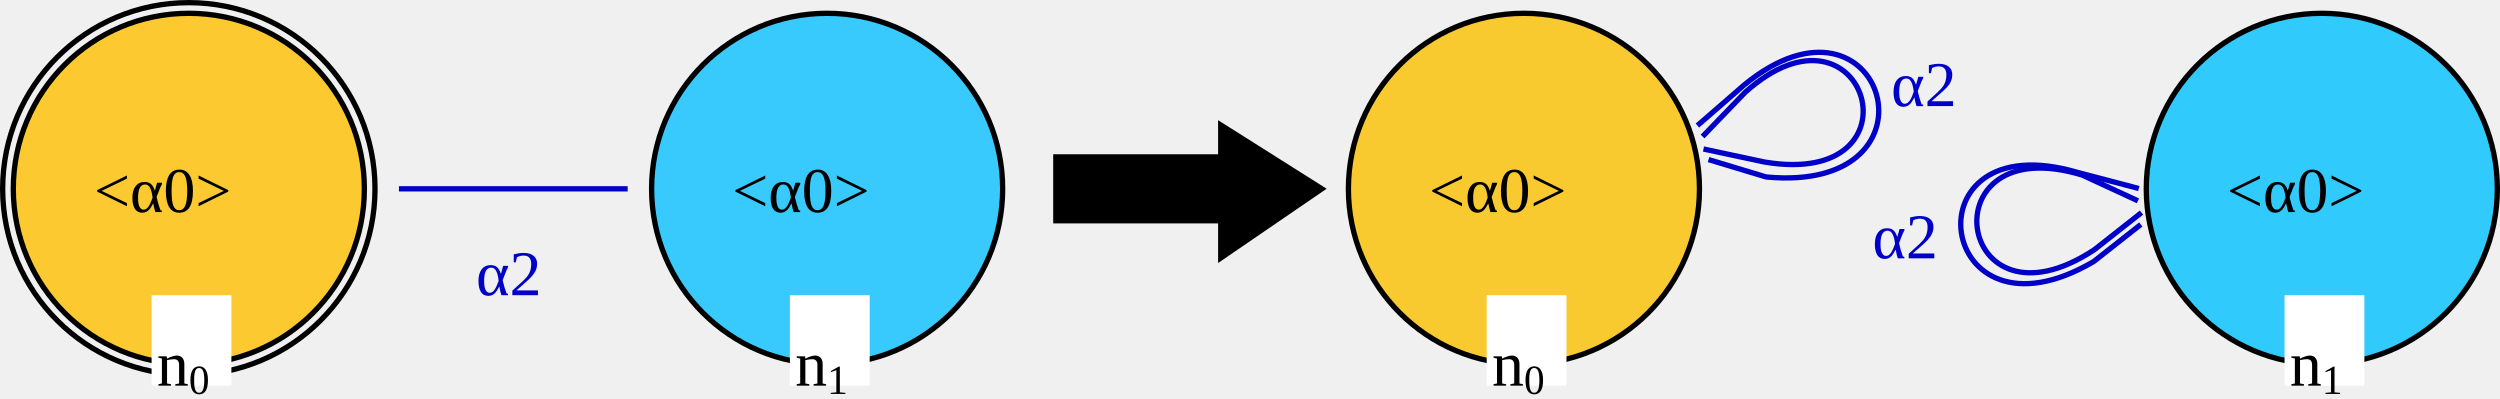
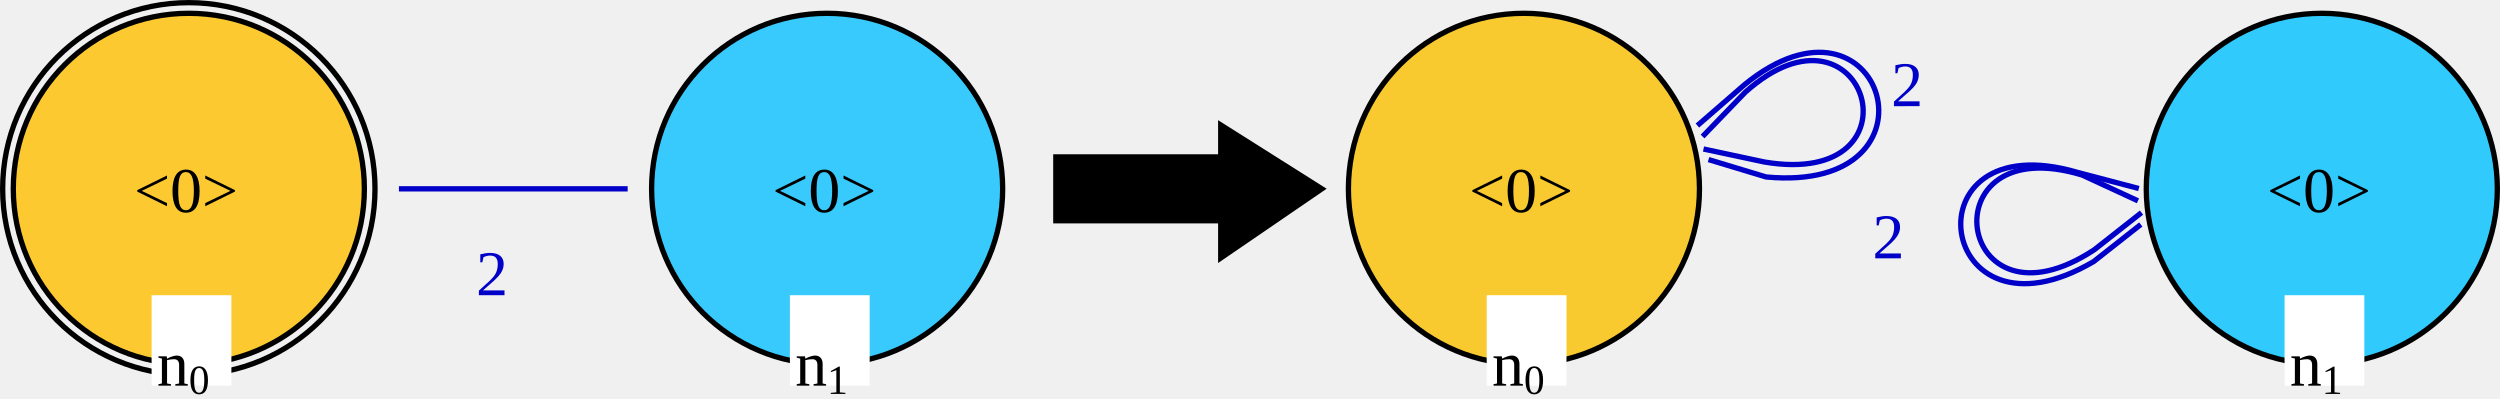
<svg xmlns="http://www.w3.org/2000/svg" version="1.1" font="Noto Sans Regular" font-size="12px" width="470" height="74.978" id="svg287">
  <defs id="defs291" />
  <circle id="LGn1_0" cx="155.5" cy="35.5" r="33" fill="none" stroke="#000000" stroke-width="1" stroke-linecap="square" style="fill:#0ac0ff;fill-opacity:0.8" />
-   <text id="LGn1_1" x="137.673" y="39.868" fill="#000000">&lt;α0&gt;</text>
+   <text id="LGn1_1" x="145.21" y="39.868" fill="#000000">&lt;0&gt;</text>
  <rect id="LGn1_2" x="148.5" y="55.5" width="15" height="17" fill="#ffffff" />
  <text id="LGn1_3" x="149.5" y="72.5" fill="#000000">n<tspan style="font-size:65%;baseline-shift:sub" id="tspan1951">1</tspan>
  </text>
  <circle id="LGn0_4" cx="35.5" cy="35.5" r="33" fill="none" stroke="#000000" stroke-width="1" stroke-linecap="square" style="fill:#ffc000;fill-opacity:0.8" />
  <circle id="LGn0_5" cx="35.5" cy="35.5" r="35" fill="none" stroke="#000000" stroke-width="1" stroke-linecap="square" />
-   <text id="LGn0_6" x="17.673" y="39.868" fill="#000000">&lt;α0&gt;</text>
+   <text id="LGn0_6" x="25.21" y="39.868" fill="#000000">&lt;0&gt;</text>
  <rect id="LGn0_7" x="28.5" y="55.5" width="15" height="17" fill="#ffffff" />
  <text id="LGn0_8" x="29.5" y="72.5" fill="#000000">n<tspan style="font-size:65%;baseline-shift:sub" id="tspan1949">0</tspan>
  </text>
  <line id="LGn0_2_n1_9" x1="75.5" y1="35.5" x2="117.5" y2="35.5" stroke="#0000c8" stroke-width="1" stroke-linecap="square" />
-   <text id="LGn0_2_n1_10" x="89.5" y="55.5" fill="#0000c8">α2</text>
+   <text id="LGn0_2_n1_10" x="89.5" y="55.5" fill="#0000c8">2</text>
  <g id="g269" transform="translate(0.499989,-41.5)">
    <polygon id="0" points="248,77 229,90 229,83 198,83 198,71 229,71 229,65 " stroke="#000000" stroke-width="1" stroke-linecap="square" fill="#000000" />
  </g>
  <circle id="RGn0_0" cx="286.5" cy="35.5" r="33" fill="none" stroke="#000000" stroke-width="1" stroke-linecap="square" style="fill:#fac000;fill-opacity:0.8" />
-   <text id="RGn0_1" x="268.673" y="39.868" fill="#000000">&lt;α0&gt;</text>
+   <text id="RGn0_1" x="276.21" y="39.868" fill="#000000">&lt;0&gt;</text>
  <rect id="RGn0_2" x="279.5" y="55.5" width="15" height="17" fill="#ffffff" />
  <text id="RGn0_3" x="280.5" y="72.5" fill="#000000">n<tspan style="font-size:65%;baseline-shift:sub" id="tspan1953">0</tspan>
  </text>
  <circle id="RGn1_4" cx="436.5" cy="35.5" r="33" fill="none" stroke="#000000" stroke-width="1" stroke-linecap="square" style="fill:#00c0ff;fill-opacity:0.8" />
-   <text id="RGn1_5" x="418.673" y="39.868" fill="#000000">&lt;α0&gt;</text>
+   <text id="RGn1_5" x="426.21" y="39.868" fill="#000000">&lt;0&gt;</text>
  <rect id="RGn1_6" x="429.5" y="55.5" width="15" height="17" fill="#ffffff" />
  <text id="RGn1_7" x="430.5" y="72.5" fill="#000000">n<tspan style="font-size:65%;baseline-shift:sub" id="tspan1955">1</tspan>
  </text>
  <path id="RGn1_2_n1_8" d="m 401.614,35.313 -11.026,-2.902 c -32.579,-9.572 -26.696,34.239 3.026,16.758 l 8.464,-6.66" fill="none" stroke="#0000c8" stroke-width="1" stroke-linecap="square" />
  <path id="RGn1_2_n1_9" d="m 401.48,37.545 -10.026,-4.634 c -29.481,-8.938 -23.83,31.275 2.294,14.026 l 8.464,-6.66" fill="none" stroke="#0000c8" stroke-width="1" stroke-linecap="square" />
-   <text id="RGn1_2_n1_10" x="352.021" y="48.559" fill="#0000c8">α2</text>
+   <text id="RGn1_2_n1_10" x="352.021" y="48.559" fill="#0000c8">2</text>
  <path id="RGn0_2_n0_11" d="m 321.688,30.147 10.344,3.123 c 34.634,3.277 22.076,-38.732 -4.083,-17.335 l -8.458,7.341" fill="none" stroke="#0000c8" stroke-width="1.002" stroke-linecap="square" />
  <path id="RGn0_2_n0_12" d="m 320.747,28.117 10.971,2.342 c 30.56,5.151 19.101,-33.422 -3.611,-13.118 l -7.675,7.965" fill="none" stroke="#0000c8" stroke-width="1.002" stroke-linecap="square" />
-   <text id="RGn0_2_n0_13" x="355.336" y="20.903" fill="#0000c8" transform="matrix(1.000588,-0.00260077,-6.4716481e-4,0.9994144,0,0)" style="font-size:12.02px;stroke-width:1.002">α2</text>
+   <text id="RGn0_2_n0_13" x="355.336" y="20.903" fill="#0000c8" transform="matrix(1.000588,-0.00260077,-6.4716481e-4,0.9994144,0,0)" style="font-size:12.02px;stroke-width:1.002">2</text>
</svg>
